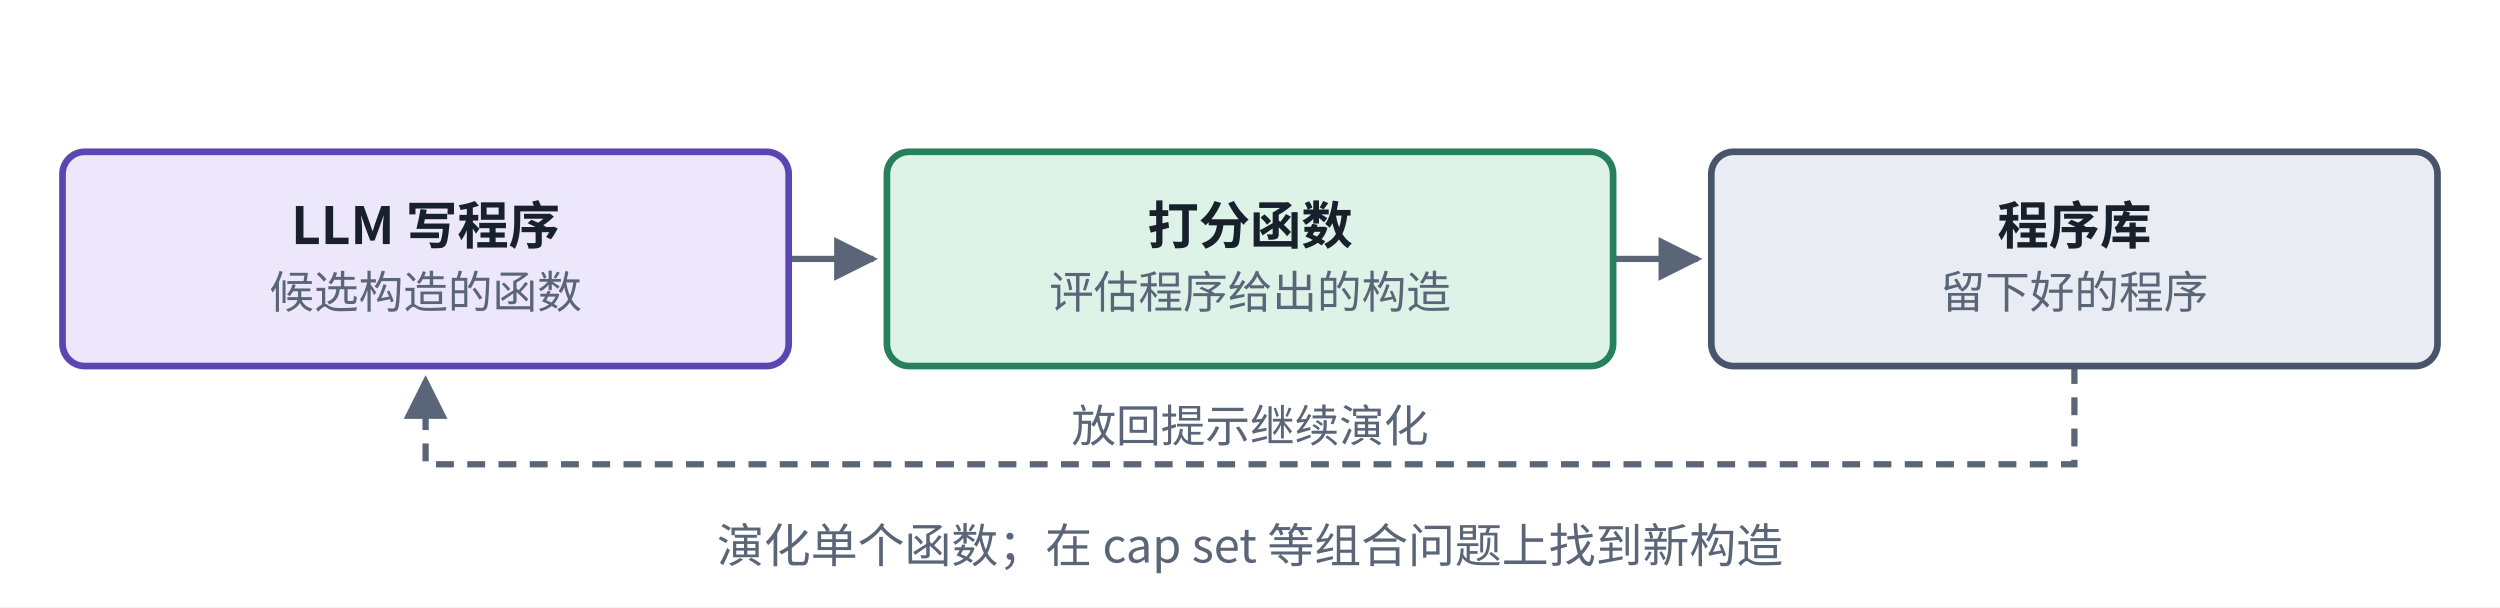
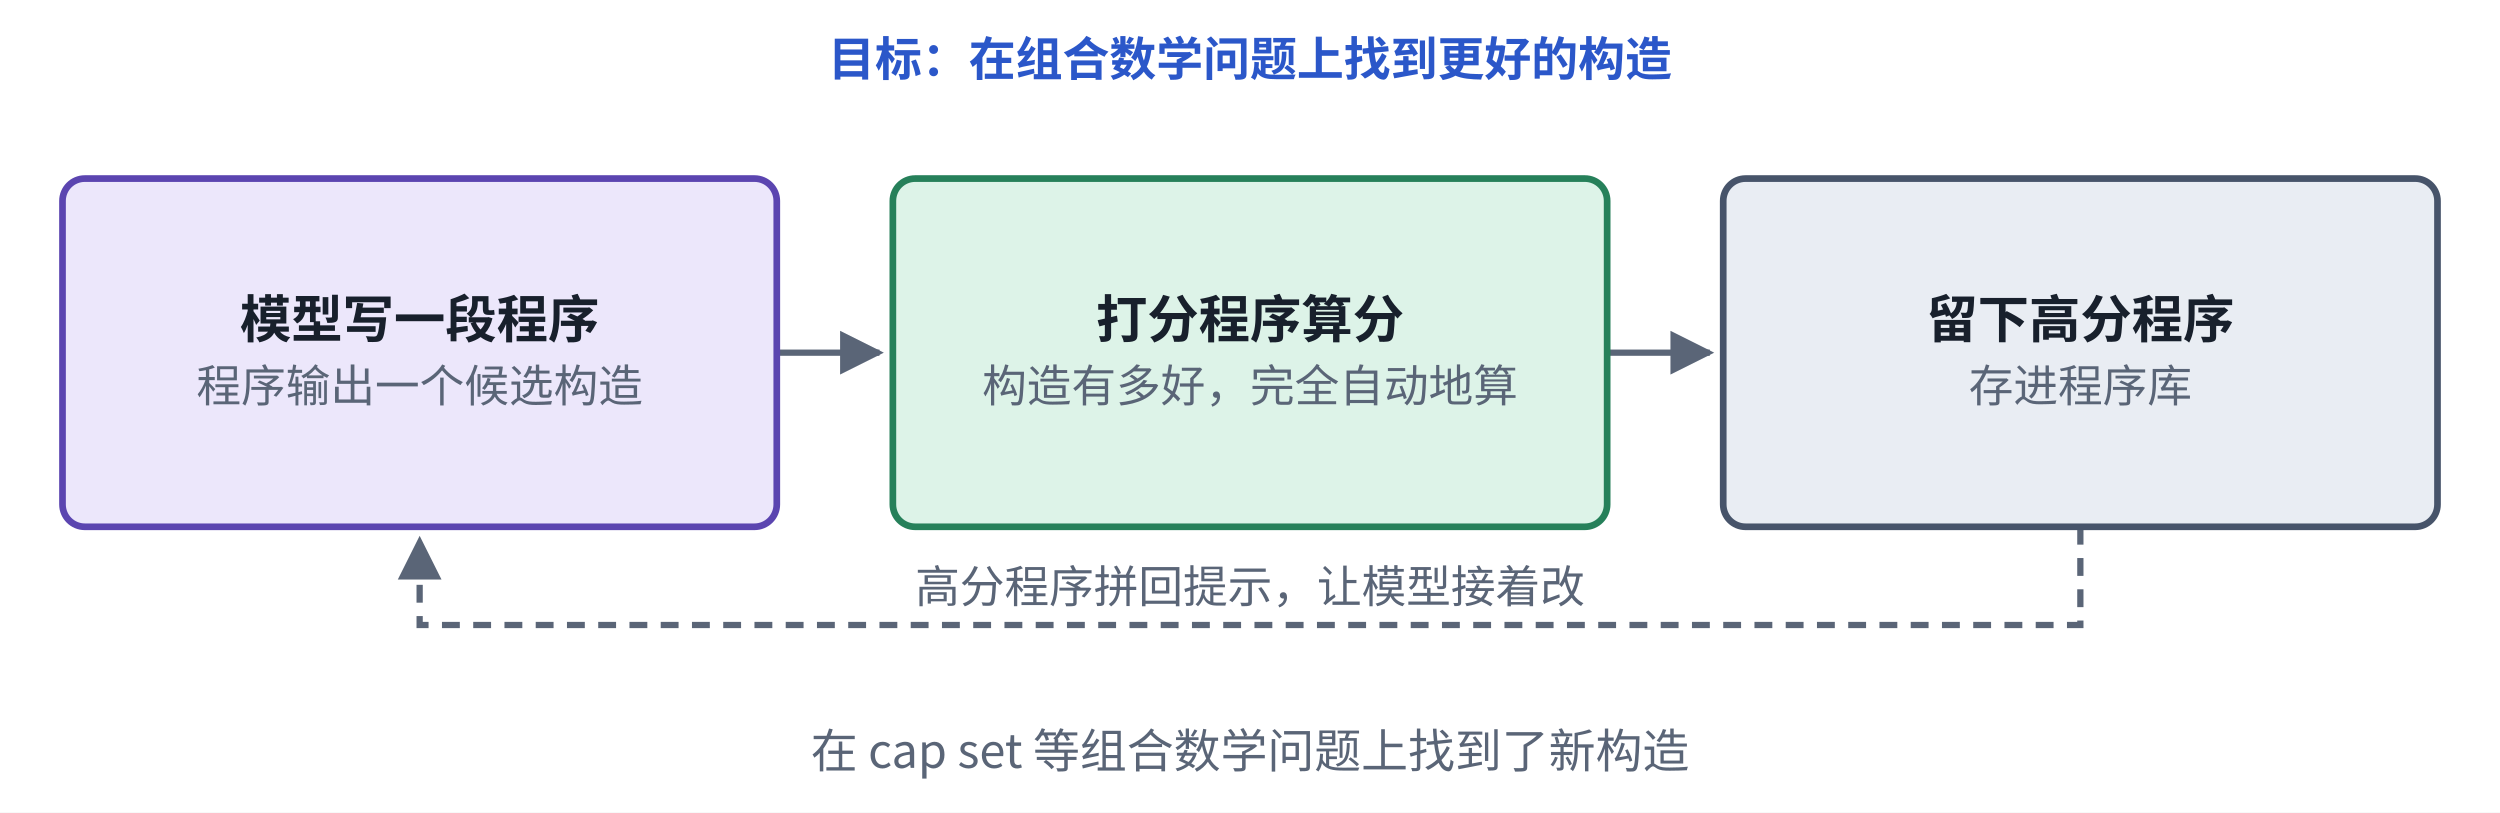
- <svg xmlns="http://www.w3.org/2000/svg" viewBox="0 0 560 136" width="560" height="136" role="img" aria-label="FunSearch 结构">
+ <svg xmlns="http://www.w3.org/2000/svg" viewBox="0 0 560 182" width="560" height="182" role="img" aria-label="FunSearch 结构">
  <defs>
    <marker id="ah-cards1" viewBox="0 0 10 10" refX="9" refY="5" markerWidth="7" markerHeight="7" orient="auto-start-reverse">
      <path d="M0,0 L10,5 L0,10 z" fill="#5A6577" />
    </marker>
  </defs>
-   <rect x="0" y="0" width="560" height="136" fill="#ffffff" />
-   <path d="M176.667,58 L195.667,58" fill="none" stroke="#5A6577" stroke-width="1.4" marker-end="url(#ah-cards1)" />
-   <path d="M361.333,58 L380.333,58" fill="none" stroke="#5A6577" stroke-width="1.4" marker-end="url(#ah-cards1)" />
-   <path d="M464.667,82 L464.667,104 L95.333,104 L95.333,85" fill="none" stroke="#5A6577" stroke-width="1.4" stroke-dasharray="4 3" marker-end="url(#ah-cards1)" />
-   <rect x="14" y="34" width="162.667" height="48" rx="5" fill="#ECE7FB" stroke="#5B45B0" stroke-width="1.5" />
-   <rect x="198.667" y="34" width="162.667" height="48" rx="5" fill="#DDF3E8" stroke="#26805A" stroke-width="1.5" />
-   <rect x="383.333" y="34" width="162.667" height="48" rx="5" fill="#E9EDF3" stroke="#47546A" stroke-width="1.5" />
-   <text x="95.333" y="54.665" text-anchor="middle" font-size="11.5" font-weight="600" fill="#18202C" font-family="PingFang SC, Noto Sans CJK SC, Microsoft YaHei, sans-serif">LLM 写程序</text>
-   <text x="95.333" y="69.035" text-anchor="middle" font-size="10" font-weight="400" fill="#5A6577" font-family="PingFang SC, Noto Sans CJK SC, Microsoft YaHei, sans-serif">候选构造的函数</text>
-   <text x="280" y="54.665" text-anchor="middle" font-size="11.5" font-weight="600" fill="#18202C" font-family="PingFang SC, Noto Sans CJK SC, Microsoft YaHei, sans-serif">打分函数</text>
-   <text x="280" y="69.035" text-anchor="middle" font-size="10" font-weight="400" fill="#5A6577" font-family="PingFang SC, Noto Sans CJK SC, Microsoft YaHei, sans-serif">评估程序给出的构造</text>
-   <text x="464.667" y="54.665" text-anchor="middle" font-size="11.5" font-weight="600" fill="#18202C" font-family="PingFang SC, Noto Sans CJK SC, Microsoft YaHei, sans-serif">程序库</text>
-   <text x="464.667" y="69.035" text-anchor="middle" font-size="10" font-weight="400" fill="#5A6577" font-family="PingFang SC, Noto Sans CJK SC, Microsoft YaHei, sans-serif">留下好的程序</text>
-   <text x="280" y="99" text-anchor="middle" font-size="10" font-weight="400" fill="#5A6577" font-family="PingFang SC, Noto Sans CJK SC, Microsoft YaHei, sans-serif" style="paint-order:stroke;stroke-width:4px;stroke-linejoin:round" stroke="#ffffff">放回提示继续演化</text>
-   <text x="280" y="126" text-anchor="middle" font-size="10.5" font-weight="500" fill="#5A6577" font-family="PingFang SC, Noto Sans CJK SC, Microsoft YaHei, sans-serif">演化单个函数；在 cap set 等组合问题上找到新构造</text>
+   <rect x="0" y="0" width="560" height="182" fill="#ffffff" />
+   <path d="M174,79 L197,79" fill="none" stroke="#5A6577" stroke-width="1.4" marker-end="url(#ah-cards1)" />
+   <path d="M360,79 L383,79" fill="none" stroke="#5A6577" stroke-width="1.4" marker-end="url(#ah-cards1)" />
+   <path d="M466,118 L466,140 L94,140 L94,121" fill="none" stroke="#5A6577" stroke-width="1.4" stroke-dasharray="4 3" marker-end="url(#ah-cards1)" />
+   <rect x="14" y="40" width="160" height="78" rx="5" fill="#ECE7FB" stroke="#5B45B0" stroke-width="1.5" />
+   <rect x="200" y="40" width="160" height="78" rx="5" fill="#DDF3E8" stroke="#26805A" stroke-width="1.5" />
+   <rect x="386" y="40" width="160" height="78" rx="5" fill="#E9EDF3" stroke="#47546A" stroke-width="1.5" />
+   <text x="280" y="17" text-anchor="middle" font-size="10.5" font-weight="600" fill="#2B57C9" font-family="PingFang SC, Noto Sans CJK SC, Microsoft YaHei, sans-serif">目标：在组合数学问题上找到更好的构造</text>
+   <text x="94" y="75.665" text-anchor="middle" font-size="11.5" font-weight="600" fill="#18202C" font-family="PingFang SC, Noto Sans CJK SC, Microsoft YaHei, sans-serif">模型写一段程序</text>
+   <text x="94" y="90.035" text-anchor="middle" font-size="10" font-weight="400" fill="#5A6577" font-family="PingFang SC, Noto Sans CJK SC, Microsoft YaHei, sans-serif">程序输出一个候选构造</text>
+   <text x="280" y="75.665" text-anchor="middle" font-size="11.5" font-weight="600" fill="#18202C" font-family="PingFang SC, Noto Sans CJK SC, Microsoft YaHei, sans-serif">打分程序算分</text>
+   <text x="280" y="90.035" text-anchor="middle" font-size="10" font-weight="400" fill="#5A6577" font-family="PingFang SC, Noto Sans CJK SC, Microsoft YaHei, sans-serif">构造有多好，完全自动地算</text>
+   <text x="466" y="75.665" text-anchor="middle" font-size="11.5" font-weight="600" fill="#18202C" font-family="PingFang SC, Noto Sans CJK SC, Microsoft YaHei, sans-serif">留下高分程序</text>
+   <text x="466" y="90.035" text-anchor="middle" font-size="10" font-weight="400" fill="#5A6577" font-family="PingFang SC, Noto Sans CJK SC, Microsoft YaHei, sans-serif">存进程序库</text>
+   <text x="280" y="135" text-anchor="middle" font-size="10" font-weight="400" fill="#5A6577" font-family="PingFang SC, Noto Sans CJK SC, Microsoft YaHei, sans-serif" style="paint-order:stroke;stroke-width:4px;stroke-linejoin:round" stroke="#ffffff">高分程序拼回提示，让模型接着改</text>
+   <text x="280" y="172" text-anchor="middle" font-size="10.5" font-weight="500" fill="#5A6577" font-family="PingFang SC, Noto Sans CJK SC, Microsoft YaHei, sans-serif">在 cap set 等组合数学问题上找到了新构造</text>
</svg>
